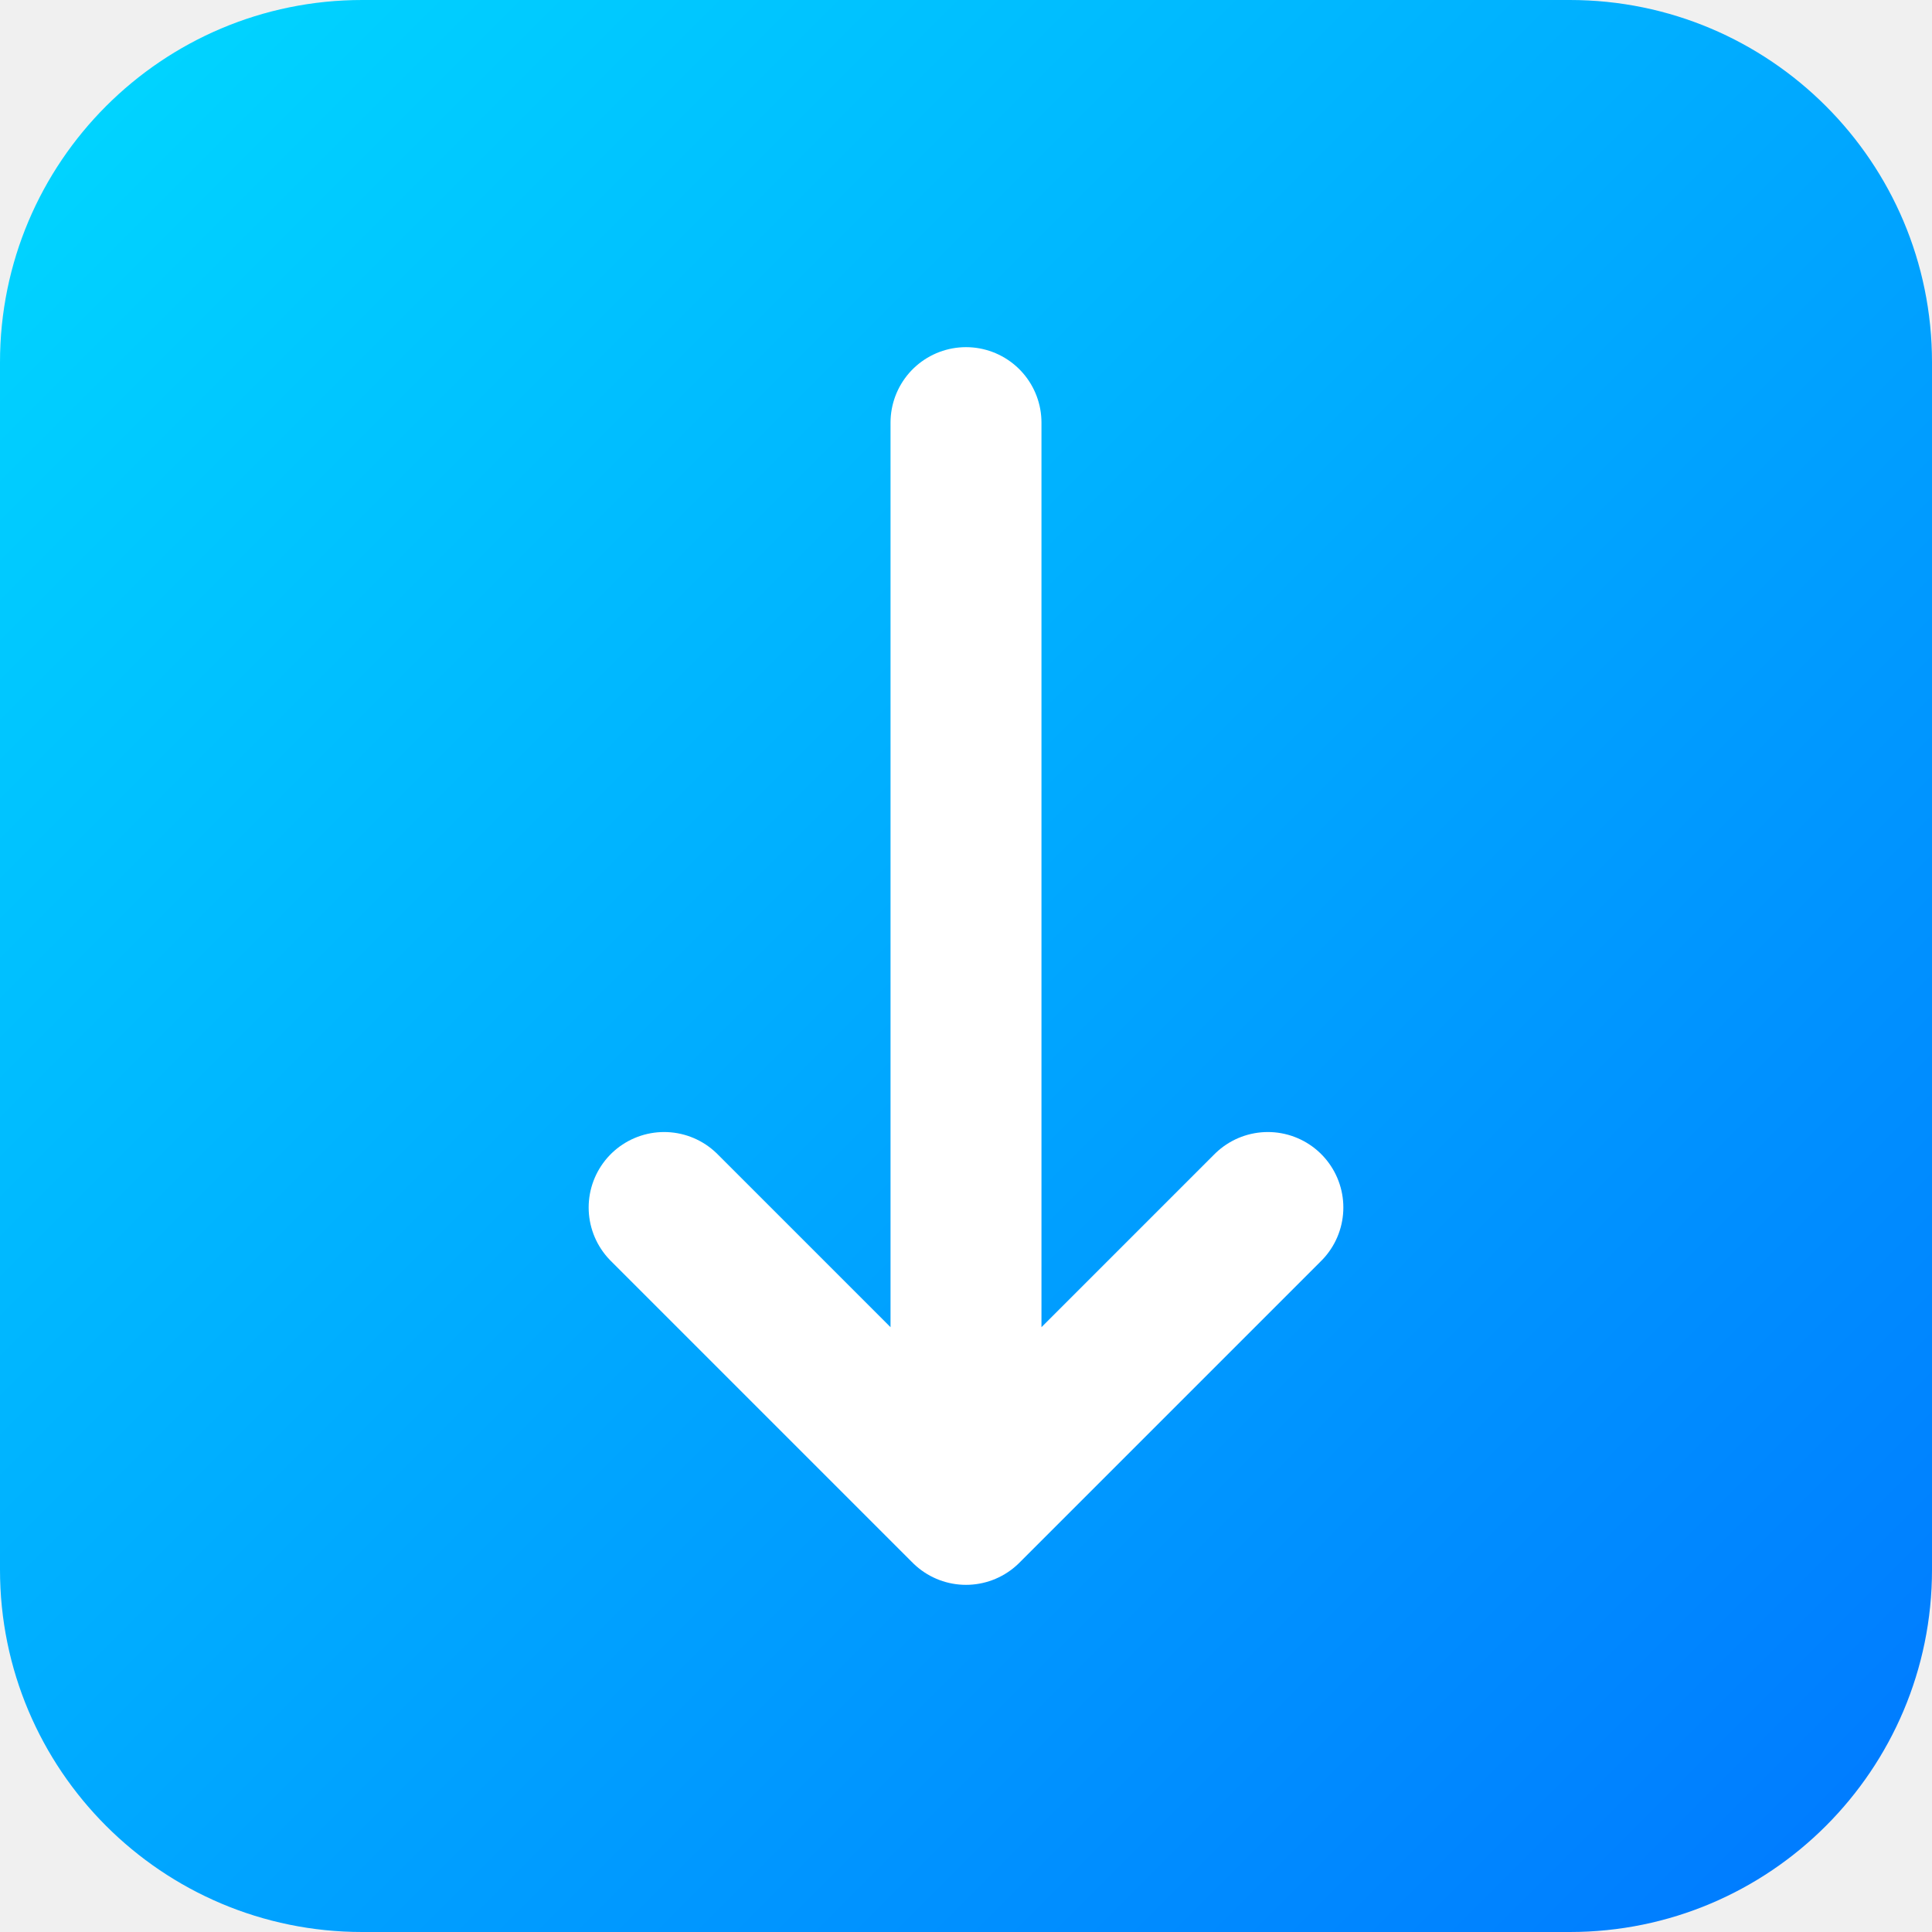
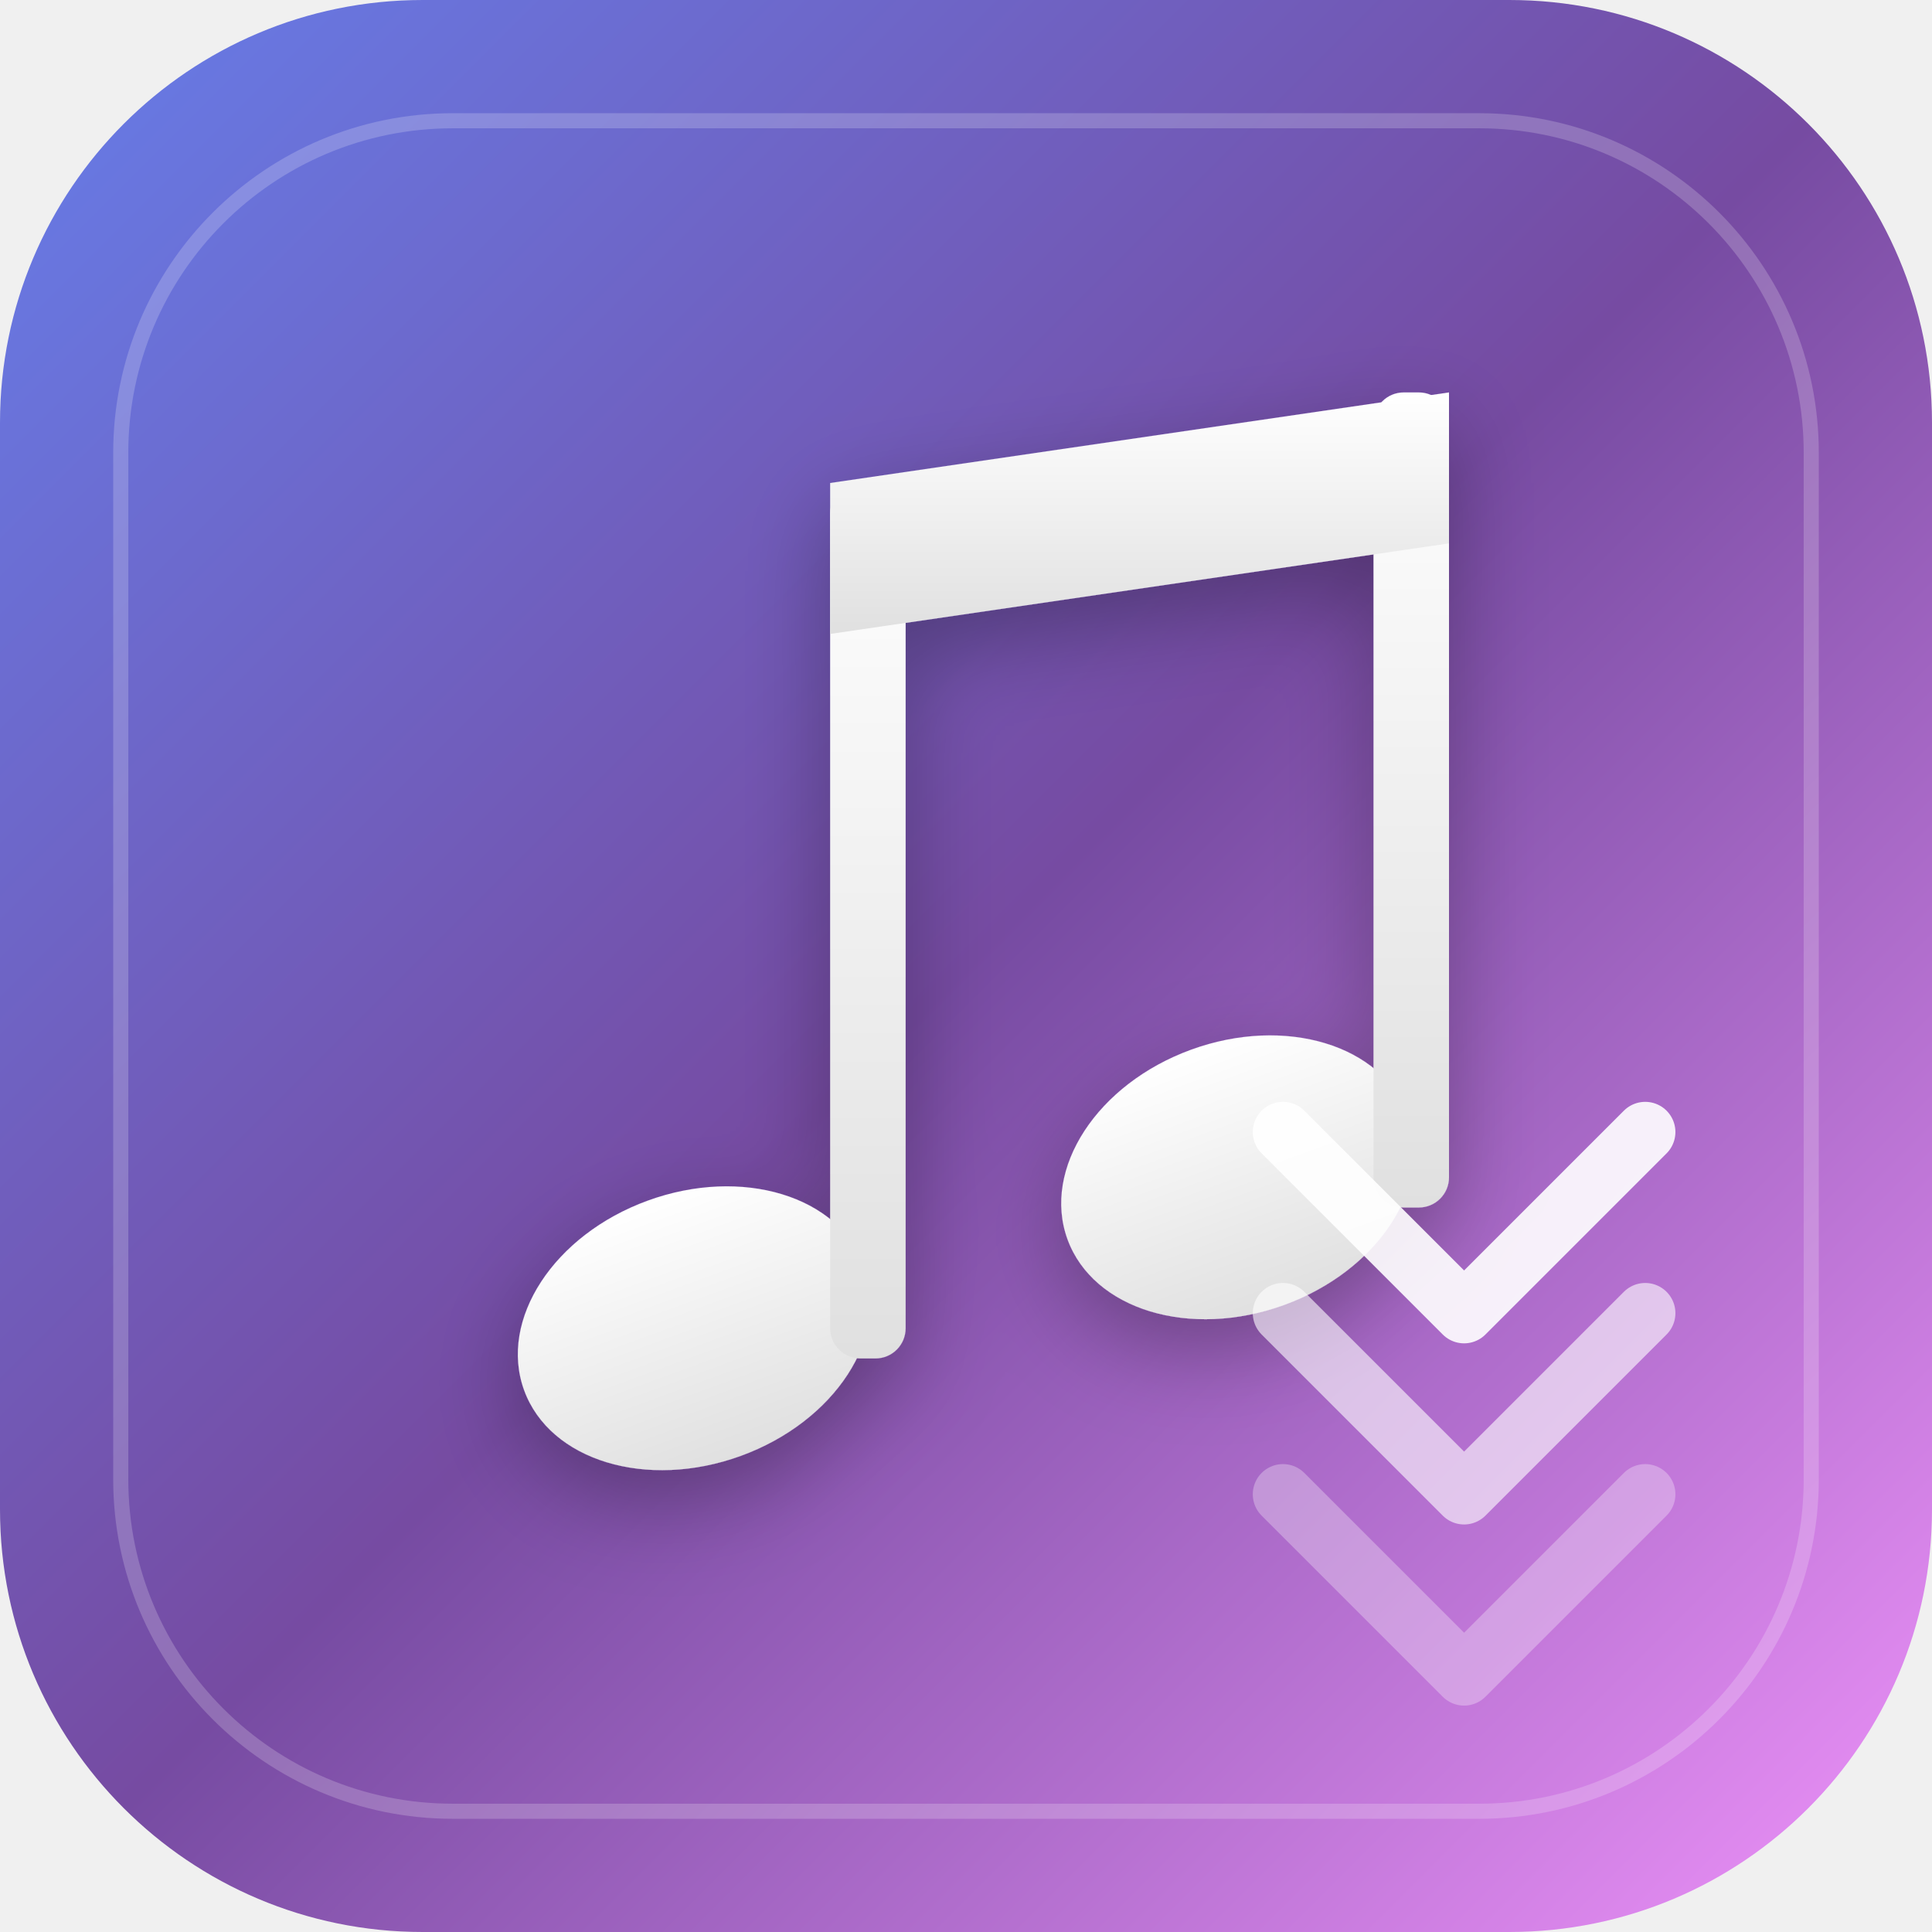
<svg xmlns="http://www.w3.org/2000/svg" viewBox="0 0 128 128">
  <defs>
-     <linearGradient id="bg" x1="0%" y1="0%" x2="100%" y2="100%">
-       <stop offset="0%" style="stop-color:#00d9ff" />
-       <stop offset="100%" style="stop-color:#0077ff" />
+     <linearGradient id="bgGrad" x1="0%" y1="0%" x2="100%" y2="100%">
+       <stop offset="0%" style="stop-color:#667eea" />
+       <stop offset="50%" style="stop-color:#764ba2" />
+       <stop offset="100%" style="stop-color:#f093fb" />
    </linearGradient>
+     <linearGradient id="noteGrad" x1="0%" y1="0%" x2="0%" y2="100%">
+       <stop offset="0%" style="stop-color:#ffffff" />
+       <stop offset="100%" style="stop-color:#e0e0e0" />
+     </linearGradient>
+     <filter id="shadow" x="-20%" y="-20%" width="140%" height="140%">
+       <feDropShadow dx="0" dy="2" stdDeviation="3" flood-opacity="0.3" />
+     </filter>
  </defs>
-   <rect width="128" height="128" rx="24" fill="url(#bg)" />
-   <path d="M64 28 L64 100 M44 80 L64 100 L84 80" stroke="white" stroke-width="10" stroke-linecap="round" stroke-linejoin="round" fill="none" />
+   <rect width="128" height="128" rx="28" fill="url(#bgGrad)" />
+   <rect x="8" y="8" width="112" height="112" rx="22" fill="none" stroke="rgba(255,255,255,0.2)" stroke-width="1" />
+   <g filter="url(#shadow)" transform="translate(28, 20)">
+     <ellipse cx="18" cy="68" rx="12" ry="9" fill="url(#noteGrad)" transform="rotate(-20, 18, 68)" />
+     <rect x="27" y="12" width="5" height="58" rx="2" fill="url(#noteGrad)" />
+     <ellipse cx="54" cy="58" rx="12" ry="9" fill="url(#noteGrad)" transform="rotate(-20, 54, 58)" />
+     <rect x="63" y="6" width="5" height="54" rx="2" fill="url(#noteGrad)" />
+     <path d="M27 12 L68 6 L68 16 L27 22 Z" fill="url(#noteGrad)" />
+   </g>
+   <g transform="translate(85, 75)">
+     <path d="M0 0 L12 12 L24 0" stroke="white" stroke-width="4" stroke-linecap="round" stroke-linejoin="round" fill="none" opacity="0.9" />
+     <path d="M0 12 L12 24 L24 12" stroke="white" stroke-width="4" stroke-linecap="round" stroke-linejoin="round" fill="none" opacity="0.6" />
+     <path d="M0 24 L12 36 L24 24" stroke="white" stroke-width="4" stroke-linecap="round" stroke-linejoin="round" fill="none" opacity="0.3" />
+   </g>
</svg>
